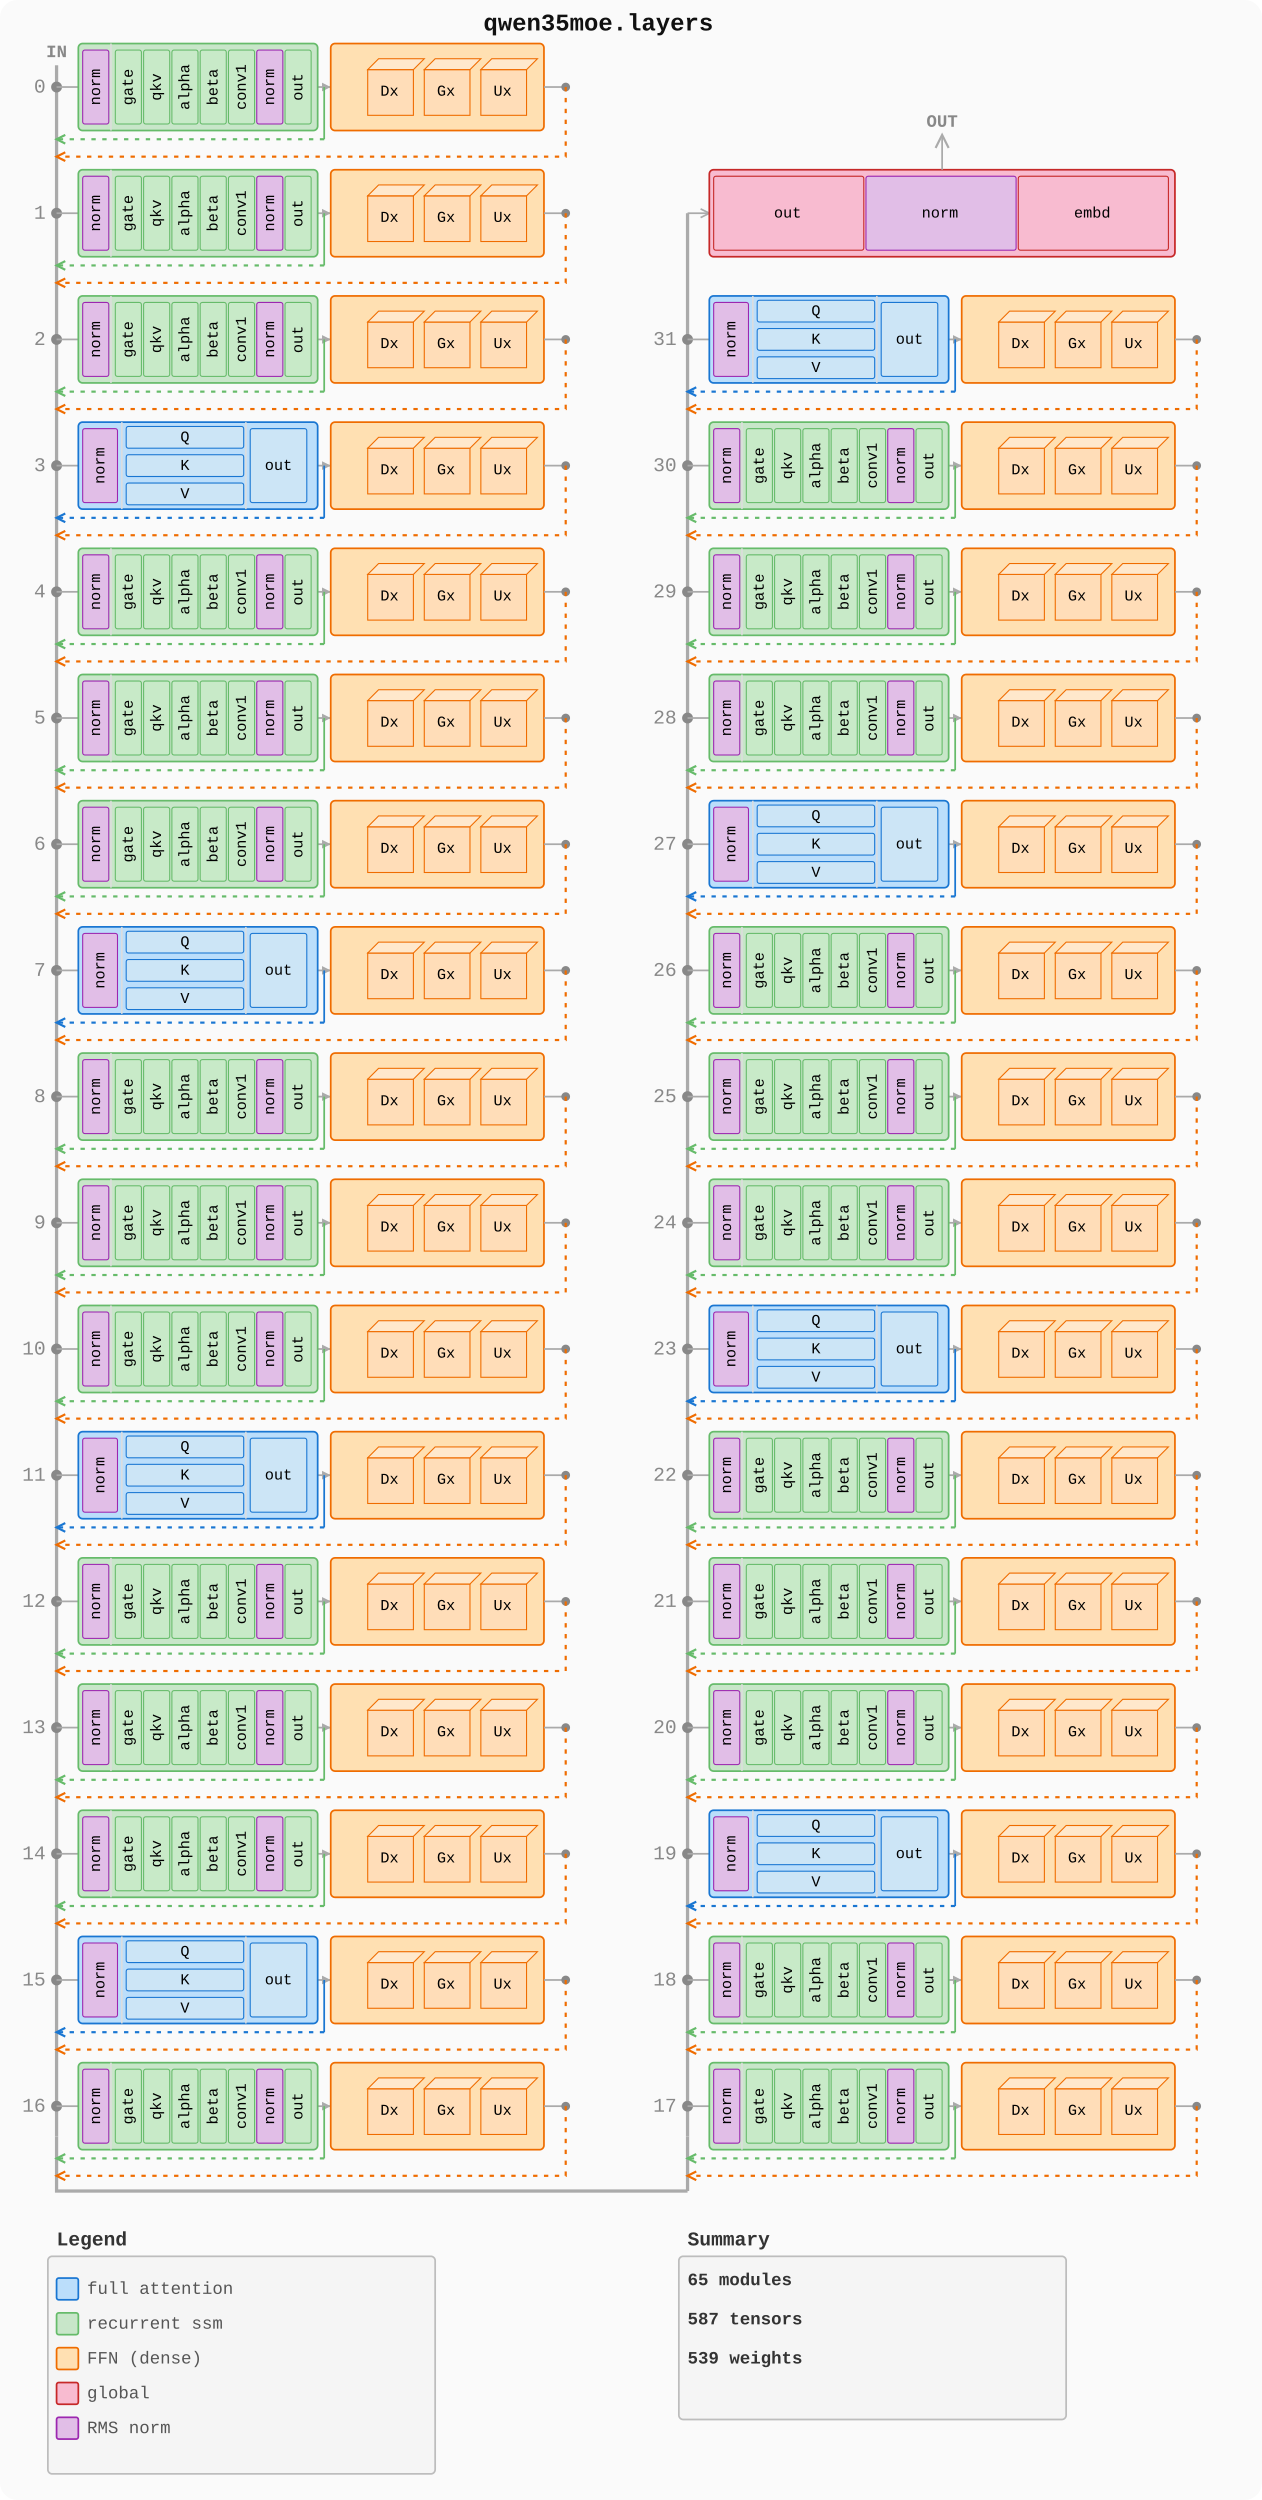
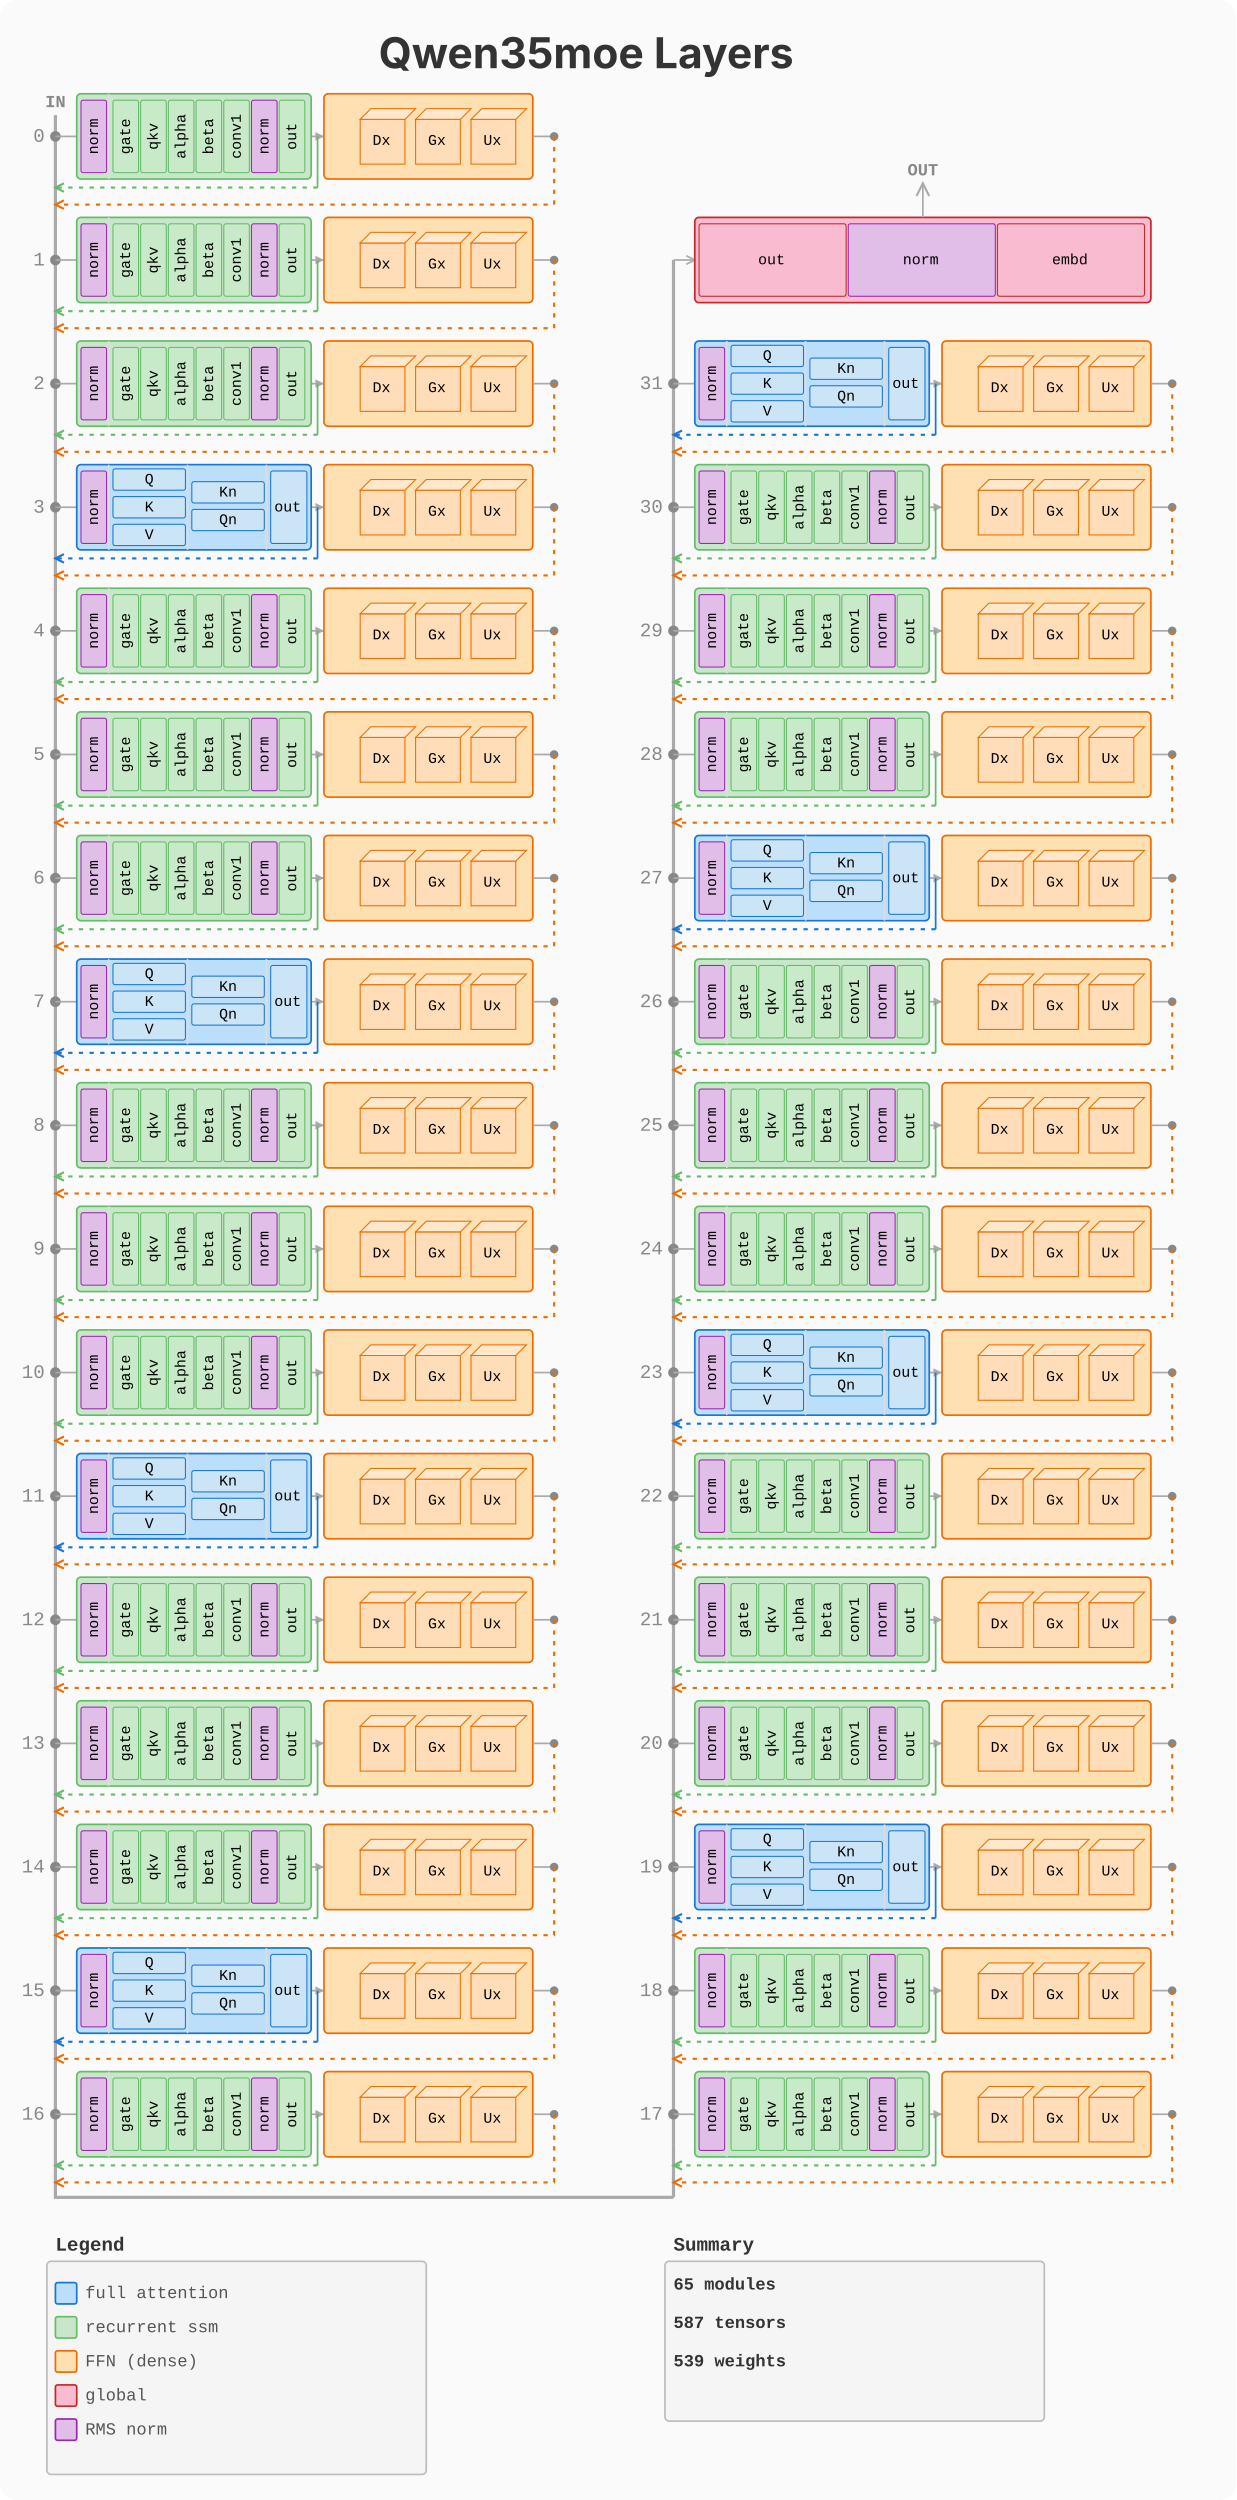
- <svg xmlns="http://www.w3.org/2000/svg" viewBox="0 0 580 1149">
+ <svg xmlns="http://www.w3.org/2000/svg" viewBox="0 0 580 1173">
  <style>
  text { font-family: 'Courier New', monospace; }
-   .title { font-size: 11px; font-weight: bold; fill: #111111; }
+   .title { font-size: 20px; font-weight: bold; fill: #333333; font-family: system-ui, -apple-system, sans-serif; }
  .hdr   { font-size: 9px; font-weight: bold; fill: #333333; text-anchor: middle; dominant-baseline: middle; }
  .lbl   { font-size: 9px; fill: #888888; text-anchor: end; dominant-baseline: middle; }
  .tlbl  { font-size: 7px; fill: #000000; text-anchor: middle; dominant-baseline: middle; }
  .io    { font-size: 8px; font-weight: bold; fill: #888888; text-anchor: middle; dominant-baseline: middle; }
  .gtxt  { font-size: 9px; text-anchor: middle; dominant-baseline: middle; }
  .ltxt  { font-size: 8px; fill: #555555; dominant-baseline: middle; }
  .shdr  { font-size: 8px; font-weight: bold; fill: #333333; dominant-baseline: middle; }
</style>
  <defs>
    <linearGradient id="zm_full_attention" x1="0" y1="0" x2="0" y2="1">
      <stop offset="0%%" stop-color="#e3f2fd" />
      <stop offset="100%%" stop-color="#bbdefb" />
    </linearGradient>
    <linearGradient id="zm_swa" x1="0" y1="0" x2="0" y2="1">
-       <stop offset="0%%" stop-color="#e0f7fa" />
-       <stop offset="100%%" stop-color="#b2dfdb" />
+       <stop offset="0%%" stop-color="#e8f5e9" />
+       <stop offset="100%%" stop-color="#c8e6c9" />
    </linearGradient>
    <linearGradient id="zm_recurrent" x1="0" y1="0" x2="0" y2="1">
      <stop offset="0%%" stop-color="#e8f5e9" />
      <stop offset="100%%" stop-color="#c8e6c9" />
    </linearGradient>
    <linearGradient id="zm_ffn" x1="0" y1="0" x2="0" y2="1">
      <stop offset="0%%" stop-color="#fff3e0" />
      <stop offset="100%%" stop-color="#ffe0b2" />
    </linearGradient>
    <linearGradient id="zm_global" x1="0" y1="0" x2="0" y2="1">
      <stop offset="0%%" stop-color="#fce4ec" />
      <stop offset="100%%" stop-color="#f8bbd0" />
    </linearGradient>
    <symbol id="blk-full_attention" overflow="visible">
      <rect x="0" y="0" width="110" height="40" fill="url(#zm_full_attention)" stroke="#1976D2" stroke-width="0.8" rx="2" />
-       <rect x="2" y="3" width="16" height="34" fill="#e1bee7" stroke="#9C27B0" stroke-width="0.5" rx="1" />
-       <text class="tlbl" x="10" y="20" transform="rotate(-90,10,20)">norm</text>
-       <line x1="20" y1="0" x2="20" y2="40" stroke="#DDDDDD" stroke-width="0.7" />
-       <rect x="22" y="2" width="54" height="10" fill="#cce5f6" stroke="#1976D2" stroke-width="0.5" rx="1" />
-       <text class="tlbl" x="49" y="7">Q</text>
-       <rect x="22" y="15" width="54" height="10" fill="#cce5f6" stroke="#1976D2" stroke-width="0.5" rx="1" />
-       <text class="tlbl" x="49" y="20">K</text>
-       <rect x="22" y="28" width="54" height="10" fill="#cce5f6" stroke="#1976D2" stroke-width="0.5" rx="1" />
-       <text class="tlbl" x="49" y="33">V</text>
-       <line x1="77" y1="0" x2="77" y2="40" stroke="#DDDDDD" stroke-width="0.7" />
-       <rect x="79" y="3" width="26" height="34" fill="#cce5f6" stroke="#1976D2" stroke-width="0.5" rx="1" />
-       <text class="tlbl" x="92" y="20">out</text>
+       <rect x="2" y="3" width="12" height="34" fill="#e1bee7" stroke="#9C27B0" stroke-width="0.5" rx="1" />
+       <text class="tlbl" x="8" y="20" transform="rotate(-90,8,20)">norm</text>
+       <line x1="15" y1="0" x2="15" y2="40" stroke="#DDDDDD" stroke-width="0.7" />
+       <rect x="17" y="2" width="34" height="10" fill="#cce5f6" stroke="#1976D2" stroke-width="0.5" rx="1" />
+       <text class="tlbl" x="34" y="7">Q</text>
+       <rect x="17" y="15" width="34" height="10" fill="#cce5f6" stroke="#1976D2" stroke-width="0.5" rx="1" />
+       <text class="tlbl" x="34" y="20">K</text>
+       <rect x="17" y="28" width="34" height="10" fill="#cce5f6" stroke="#1976D2" stroke-width="0.5" rx="1" />
+       <text class="tlbl" x="34" y="33">V</text>
+       <line x1="52" y1="0" x2="52" y2="40" stroke="#DDDDDD" stroke-width="0.7" />
+       <rect x="54" y="8" width="34" height="10" fill="#cce5f6" stroke="#1976D2" stroke-width="0.5" rx="1" />
+       <text class="tlbl" x="71" y="13">Kn</text>
+       <rect x="54" y="21" width="34" height="10" fill="#cce5f6" stroke="#1976D2" stroke-width="0.5" rx="1" />
+       <text class="tlbl" x="71" y="26">Qn</text>
+       <line x1="89" y1="0" x2="89" y2="40" stroke="#DDDDDD" stroke-width="0.7" />
+       <rect x="91" y="3" width="17" height="34" fill="#cce5f6" stroke="#1976D2" stroke-width="0.5" rx="1" />
+       <text class="tlbl" x="99" y="20">out</text>
      <line x1="113" y1="20" x2="113" y2="44" stroke="#1976D2" stroke-width="0.8" />
      <path d="M 113,44 L -10,44" fill="none" stroke="#1976D2" stroke-width="1.0" stroke-dasharray="2,3" />
      <polyline points="-6,42 -10,44 -6,46" fill="none" stroke="#1976D2" stroke-width="1.0" />
    </symbol>
    <symbol id="blk-recurrent_ssm" overflow="visible">
      <rect x="0" y="0" width="110" height="40" fill="url(#zm_recurrent)" stroke="#66BB6A" stroke-width="0.8" rx="2" />
      <rect x="2" y="3" width="12" height="34" fill="#e1bee7" stroke="#9C27B0" stroke-width="0.5" rx="1" />
      <text class="tlbl" x="8" y="20" transform="rotate(-90,8,20)">norm</text>
      <line x1="15" y1="0" x2="15" y2="40" stroke="#DDDDDD" stroke-width="0.7" />
      <rect x="17" y="3" width="12" height="34" fill="#c8eac8" stroke="#66BB6A" stroke-width="0.5" rx="1" />
      <text class="tlbl" x="23" y="20" transform="rotate(-90,23,20)">gate</text>
      <rect x="30" y="3" width="12" height="34" fill="#c8eac8" stroke="#66BB6A" stroke-width="0.5" rx="1" />
      <text class="tlbl" x="36" y="20" transform="rotate(-90,36,20)">qkv</text>
      <rect x="43" y="3" width="12" height="34" fill="#c8eac8" stroke="#66BB6A" stroke-width="0.5" rx="1" />
      <text class="tlbl" x="49" y="20" transform="rotate(-90,49,20)">alpha</text>
      <rect x="56" y="3" width="12" height="34" fill="#c8eac8" stroke="#66BB6A" stroke-width="0.5" rx="1" />
      <text class="tlbl" x="62" y="20" transform="rotate(-90,62,20)">beta</text>
      <rect x="69" y="3" width="12" height="34" fill="#c8eac8" stroke="#66BB6A" stroke-width="0.5" rx="1" />
      <text class="tlbl" x="75" y="20" transform="rotate(-90,75,20)">conv1</text>
      <rect x="82" y="3" width="12" height="34" fill="#e1bee7" stroke="#9C27B0" stroke-width="0.5" rx="1" />
      <text class="tlbl" x="88" y="20" transform="rotate(-90,88,20)">norm</text>
      <rect x="95" y="3" width="12" height="34" fill="#c8eac8" stroke="#66BB6A" stroke-width="0.5" rx="1" />
      <text class="tlbl" x="101" y="20" transform="rotate(-90,101,20)">out</text>
      <line x1="113" y1="20" x2="113" y2="44" stroke="#66BB6A" stroke-width="0.8" />
      <path d="M 113,44 L -10,44" fill="none" stroke="#66BB6A" stroke-width="1.0" stroke-dasharray="2,3" />
      <polyline points="-6,42 -10,44 -6,46" fill="none" stroke="#66BB6A" stroke-width="1.0" />
    </symbol>
    <symbol id="ffn-moe" overflow="visible">
      <rect x="0" y="0" width="98" height="40" fill="url(#zm_ffn)" stroke="#EF6C00" stroke-width="0.8" rx="2" />
      <rect x="17" y="12" width="21" height="21" fill="#ffddb8" stroke="#EF6C00" stroke-width="0.5" />
      <polygon points="17,12 22,7 43,7 38,12" fill="#ffe8cc" stroke="#EF6C00" stroke-width="0.5" />
      <text class="tlbl" x="27" y="22">Dx</text>
      <rect x="43" y="12" width="21" height="21" fill="#ffddb8" stroke="#EF6C00" stroke-width="0.5" />
      <polygon points="43,12 48,7 69,7 64,12" fill="#ffe8cc" stroke="#EF6C00" stroke-width="0.5" />
      <text class="tlbl" x="53" y="22">Gx</text>
      <rect x="69" y="12" width="21" height="21" fill="#ffddb8" stroke="#EF6C00" stroke-width="0.5" />
      <polygon points="69,12 74,7 95,7 90,12" fill="#ffe8cc" stroke="#EF6C00" stroke-width="0.5" />
      <text class="tlbl" x="79" y="22">Ux</text>
      <line x1="98" y1="20" x2="108" y2="20" stroke="#AAAAAA" stroke-width="0.8" />
      <circle cx="108" cy="20" r="2" fill="#888888" />
      <path d="M 108,20 L 108,52 L -126,52" fill="none" stroke="#EF6C00" stroke-width="1.0" stroke-dasharray="2,3" />
      <polyline points="-122,50 -126,52 -122,54" fill="none" stroke="#EF6C00" stroke-width="1.0" />
    </symbol>
    <symbol id="row-chrome" overflow="visible">
      <circle cx="26" cy="0" r="2.5" fill="#888888" />
      <line x1="26" y1="0" x2="36" y2="0" stroke="#AAAAAA" stroke-width="0.8" />
      <line x1="146" y1="0" x2="152" y2="0" stroke="#AAAAAA" stroke-width="0.8" />
      <polygon points="148,-2 152,0 148,2" fill="#AAAAAA" />
    </symbol>
    <symbol id="global-row" overflow="visible">
      <line x1="26" y1="0" x2="36" y2="0" stroke="#AAAAAA" stroke-width="0.8" />
      <polyline points="32,-2 36,0 32,2" fill="none" stroke="#AAAAAA" stroke-width="0.8" />
      <rect x="36" y="-20" width="214" height="40" fill="url(#zm_global)" stroke="#C62828" stroke-width="0.8" rx="2" />
      <rect x="38" y="-17" width="69" height="34" fill="#f8bbd0" stroke="#C62828" stroke-width="0.5" rx="1" />
      <text class="tlbl" x="72" y="0">out</text>
      <rect x="108" y="-17" width="69" height="34" fill="#e1bee7" stroke="#9C27B0" stroke-width="0.5" rx="1" />
      <text class="tlbl" x="142" y="0">norm</text>
      <rect x="178" y="-17" width="69" height="34" fill="#f8bbd0" stroke="#C62828" stroke-width="0.5" rx="1" />
      <text class="tlbl" x="212" y="0">embd</text>
      <line x1="143" y1="-20" x2="143" y2="-36" stroke="#AAAAAA" stroke-width="0.8" />
      <polyline points="140,-30 143,-36 146,-30" fill="none" stroke="#AAAAAA" stroke-width="1" />
      <text class="io" x="143" y="-42">OUT</text>
    </symbol>
    <symbol id="legend" overflow="visible">
      <text style="font-size:9px;font-weight:bold;fill:#333333;font-family:'Courier New',monospace" x="4" y="-5">Legend</text>
      <rect width="178" height="100" fill="#f5f5f5" stroke="#bdbdbd" stroke-width="0.8" rx="2" />
      <rect x="4" y="10" width="10" height="10" fill="url(#zm_full_attention)" stroke="#1976D2" stroke-width="0.8" rx="1" />
      <text class="ltxt" x="18" y="15">full attention</text>
      <rect x="4" y="26" width="10" height="10" fill="url(#zm_recurrent)" stroke="#66BB6A" stroke-width="0.8" rx="1" />
      <text class="ltxt" x="18" y="31">recurrent ssm</text>
      <rect x="4" y="42" width="10" height="10" fill="url(#zm_ffn)" stroke="#EF6C00" stroke-width="0.8" rx="1" />
      <text class="ltxt" x="18" y="47">FFN (dense)</text>
      <rect x="4" y="58" width="10" height="10" fill="url(#zm_global)" stroke="#C62828" stroke-width="0.8" rx="1" />
      <text class="ltxt" x="18" y="63">global</text>
      <rect x="4" y="74" width="10" height="10" fill="#e1bee7" stroke="#9C27B0" stroke-width="0.8" rx="1" />
      <text class="ltxt" x="18" y="79">RMS norm</text>
    </symbol>
    <symbol id="summary" overflow="visible">
      <text style="font-size:9px;font-weight:bold;fill:#333333;font-family:'Courier New',monospace" x="4" y="-5">Summary</text>
      <rect width="178" height="75" fill="#f5f5f5" stroke="#bdbdbd" stroke-width="0.8" rx="2" />
      <text class="shdr" x="4" y="11">65 modules</text>
      <text class="shdr" x="4" y="29">587 tensors</text>
      <text class="shdr" x="4" y="47">539 weights</text>
    </symbol>
  </defs>
-   <rect width="580" height="1149" fill="#fafafa" rx="8" />
-   <text class="title" x="275" y="14" text-anchor="middle">qwen35moe.layers</text>
-   <line x1="26" y1="30" x2="26" y2="982" stroke="#AAAAAA" stroke-width="1.5" />
-   <text class="io" x="26" y="24">IN</text>
-   <path d="M 26,982 L 26,1007 L 316,1007" fill="none" stroke="#AAAAAA" stroke-width="1.5" />
-   <line x1="316" y1="1007" x2="316" y2="982" stroke="#AAAAAA" stroke-width="1.5" />
-   <line x1="316" y1="982" x2="316" y2="98" stroke="#AAAAAA" stroke-width="1.5" />
-   <use href="#row-chrome" transform="translate(0,40)" />
-   <text class="lbl" x="21" y="40">0</text>
-   <use href="#blk-recurrent_ssm" transform="translate(36,20)" />
-   <use href="#ffn-moe" transform="translate(152,20)" />
-   <use href="#row-chrome" transform="translate(0,98)" />
-   <text class="lbl" x="21" y="98">1</text>
-   <use href="#blk-recurrent_ssm" transform="translate(36,78)" />
-   <use href="#ffn-moe" transform="translate(152,78)" />
-   <use href="#row-chrome" transform="translate(0,156)" />
-   <text class="lbl" x="21" y="156">2</text>
-   <use href="#blk-recurrent_ssm" transform="translate(36,136)" />
-   <use href="#ffn-moe" transform="translate(152,136)" />
-   <use href="#row-chrome" transform="translate(0,214)" />
-   <text class="lbl" x="21" y="214">3</text>
-   <use href="#blk-full_attention" transform="translate(36,194)" />
-   <use href="#ffn-moe" transform="translate(152,194)" />
-   <use href="#row-chrome" transform="translate(0,272)" />
-   <text class="lbl" x="21" y="272">4</text>
-   <use href="#blk-recurrent_ssm" transform="translate(36,252)" />
-   <use href="#ffn-moe" transform="translate(152,252)" />
-   <use href="#row-chrome" transform="translate(0,330)" />
-   <text class="lbl" x="21" y="330">5</text>
-   <use href="#blk-recurrent_ssm" transform="translate(36,310)" />
-   <use href="#ffn-moe" transform="translate(152,310)" />
-   <use href="#row-chrome" transform="translate(0,388)" />
-   <text class="lbl" x="21" y="388">6</text>
-   <use href="#blk-recurrent_ssm" transform="translate(36,368)" />
-   <use href="#ffn-moe" transform="translate(152,368)" />
-   <use href="#row-chrome" transform="translate(0,446)" />
-   <text class="lbl" x="21" y="446">7</text>
-   <use href="#blk-full_attention" transform="translate(36,426)" />
-   <use href="#ffn-moe" transform="translate(152,426)" />
-   <use href="#row-chrome" transform="translate(0,504)" />
-   <text class="lbl" x="21" y="504">8</text>
-   <use href="#blk-recurrent_ssm" transform="translate(36,484)" />
-   <use href="#ffn-moe" transform="translate(152,484)" />
-   <use href="#row-chrome" transform="translate(0,562)" />
-   <text class="lbl" x="21" y="562">9</text>
-   <use href="#blk-recurrent_ssm" transform="translate(36,542)" />
-   <use href="#ffn-moe" transform="translate(152,542)" />
-   <use href="#row-chrome" transform="translate(0,620)" />
-   <text class="lbl" x="21" y="620">10</text>
-   <use href="#blk-recurrent_ssm" transform="translate(36,600)" />
-   <use href="#ffn-moe" transform="translate(152,600)" />
-   <use href="#row-chrome" transform="translate(0,678)" />
-   <text class="lbl" x="21" y="678">11</text>
-   <use href="#blk-full_attention" transform="translate(36,658)" />
-   <use href="#ffn-moe" transform="translate(152,658)" />
-   <use href="#row-chrome" transform="translate(0,736)" />
-   <text class="lbl" x="21" y="736">12</text>
-   <use href="#blk-recurrent_ssm" transform="translate(36,716)" />
-   <use href="#ffn-moe" transform="translate(152,716)" />
-   <use href="#row-chrome" transform="translate(0,794)" />
-   <text class="lbl" x="21" y="794">13</text>
-   <use href="#blk-recurrent_ssm" transform="translate(36,774)" />
-   <use href="#ffn-moe" transform="translate(152,774)" />
-   <use href="#row-chrome" transform="translate(0,852)" />
-   <text class="lbl" x="21" y="852">14</text>
-   <use href="#blk-recurrent_ssm" transform="translate(36,832)" />
-   <use href="#ffn-moe" transform="translate(152,832)" />
-   <use href="#row-chrome" transform="translate(0,910)" />
-   <text class="lbl" x="21" y="910">15</text>
-   <use href="#blk-full_attention" transform="translate(36,890)" />
-   <use href="#ffn-moe" transform="translate(152,890)" />
-   <use href="#row-chrome" transform="translate(0,968)" />
-   <text class="lbl" x="21" y="968">16</text>
-   <use href="#blk-recurrent_ssm" transform="translate(36,948)" />
-   <use href="#ffn-moe" transform="translate(152,948)" />
-   <use href="#row-chrome" transform="translate(290,968)" />
-   <text class="lbl" x="311" y="968">17</text>
-   <use href="#blk-recurrent_ssm" transform="translate(326,948)" />
-   <use href="#ffn-moe" transform="translate(442,948)" />
-   <use href="#row-chrome" transform="translate(290,910)" />
-   <text class="lbl" x="311" y="910">18</text>
-   <use href="#blk-recurrent_ssm" transform="translate(326,890)" />
-   <use href="#ffn-moe" transform="translate(442,890)" />
-   <use href="#row-chrome" transform="translate(290,852)" />
-   <text class="lbl" x="311" y="852">19</text>
-   <use href="#blk-full_attention" transform="translate(326,832)" />
-   <use href="#ffn-moe" transform="translate(442,832)" />
-   <use href="#row-chrome" transform="translate(290,794)" />
-   <text class="lbl" x="311" y="794">20</text>
-   <use href="#blk-recurrent_ssm" transform="translate(326,774)" />
-   <use href="#ffn-moe" transform="translate(442,774)" />
-   <use href="#row-chrome" transform="translate(290,736)" />
-   <text class="lbl" x="311" y="736">21</text>
-   <use href="#blk-recurrent_ssm" transform="translate(326,716)" />
-   <use href="#ffn-moe" transform="translate(442,716)" />
-   <use href="#row-chrome" transform="translate(290,678)" />
-   <text class="lbl" x="311" y="678">22</text>
-   <use href="#blk-recurrent_ssm" transform="translate(326,658)" />
-   <use href="#ffn-moe" transform="translate(442,658)" />
-   <use href="#row-chrome" transform="translate(290,620)" />
-   <text class="lbl" x="311" y="620">23</text>
-   <use href="#blk-full_attention" transform="translate(326,600)" />
-   <use href="#ffn-moe" transform="translate(442,600)" />
-   <use href="#row-chrome" transform="translate(290,562)" />
-   <text class="lbl" x="311" y="562">24</text>
-   <use href="#blk-recurrent_ssm" transform="translate(326,542)" />
-   <use href="#ffn-moe" transform="translate(442,542)" />
-   <use href="#row-chrome" transform="translate(290,504)" />
-   <text class="lbl" x="311" y="504">25</text>
-   <use href="#blk-recurrent_ssm" transform="translate(326,484)" />
-   <use href="#ffn-moe" transform="translate(442,484)" />
-   <use href="#row-chrome" transform="translate(290,446)" />
-   <text class="lbl" x="311" y="446">26</text>
-   <use href="#blk-recurrent_ssm" transform="translate(326,426)" />
-   <use href="#ffn-moe" transform="translate(442,426)" />
-   <use href="#row-chrome" transform="translate(290,388)" />
-   <text class="lbl" x="311" y="388">27</text>
-   <use href="#blk-full_attention" transform="translate(326,368)" />
-   <use href="#ffn-moe" transform="translate(442,368)" />
-   <use href="#row-chrome" transform="translate(290,330)" />
-   <text class="lbl" x="311" y="330">28</text>
-   <use href="#blk-recurrent_ssm" transform="translate(326,310)" />
-   <use href="#ffn-moe" transform="translate(442,310)" />
-   <use href="#row-chrome" transform="translate(290,272)" />
-   <text class="lbl" x="311" y="272">29</text>
-   <use href="#blk-recurrent_ssm" transform="translate(326,252)" />
-   <use href="#ffn-moe" transform="translate(442,252)" />
-   <use href="#row-chrome" transform="translate(290,214)" />
-   <text class="lbl" x="311" y="214">30</text>
-   <use href="#blk-recurrent_ssm" transform="translate(326,194)" />
-   <use href="#ffn-moe" transform="translate(442,194)" />
-   <use href="#row-chrome" transform="translate(290,156)" />
-   <text class="lbl" x="311" y="156">31</text>
-   <use href="#blk-full_attention" transform="translate(326,136)" />
-   <use href="#ffn-moe" transform="translate(442,136)" />
-   <use href="#global-row" transform="translate(290,98)" />
-   <use href="#legend" transform="translate(22,1037)" />
-   <use href="#summary" transform="translate(312,1037)" />
+   <rect width="580" height="1173" fill="#fafafa" rx="8" />
+   <text class="title" x="275" y="32" text-anchor="middle">Qwen35moe Layers</text>
+   <line x1="26" y1="54" x2="26" y2="1006" stroke="#AAAAAA" stroke-width="1.5" />
+   <text class="io" x="26" y="48">IN</text>
+   <path d="M 26,1006 L 26,1031 L 316,1031" fill="none" stroke="#AAAAAA" stroke-width="1.5" />
+   <line x1="316" y1="1031" x2="316" y2="1006" stroke="#AAAAAA" stroke-width="1.5" />
+   <line x1="316" y1="1006" x2="316" y2="122" stroke="#AAAAAA" stroke-width="1.5" />
+   <use href="#row-chrome" transform="translate(0,64)" />
+   <text class="lbl" x="21" y="64">0</text>
+   <use href="#blk-recurrent_ssm" transform="translate(36,44)" />
+   <use href="#ffn-moe" transform="translate(152,44)" />
+   <use href="#row-chrome" transform="translate(0,122)" />
+   <text class="lbl" x="21" y="122">1</text>
+   <use href="#blk-recurrent_ssm" transform="translate(36,102)" />
+   <use href="#ffn-moe" transform="translate(152,102)" />
+   <use href="#row-chrome" transform="translate(0,180)" />
+   <text class="lbl" x="21" y="180">2</text>
+   <use href="#blk-recurrent_ssm" transform="translate(36,160)" />
+   <use href="#ffn-moe" transform="translate(152,160)" />
+   <use href="#row-chrome" transform="translate(0,238)" />
+   <text class="lbl" x="21" y="238">3</text>
+   <use href="#blk-full_attention" transform="translate(36,218)" />
+   <use href="#ffn-moe" transform="translate(152,218)" />
+   <use href="#row-chrome" transform="translate(0,296)" />
+   <text class="lbl" x="21" y="296">4</text>
+   <use href="#blk-recurrent_ssm" transform="translate(36,276)" />
+   <use href="#ffn-moe" transform="translate(152,276)" />
+   <use href="#row-chrome" transform="translate(0,354)" />
+   <text class="lbl" x="21" y="354">5</text>
+   <use href="#blk-recurrent_ssm" transform="translate(36,334)" />
+   <use href="#ffn-moe" transform="translate(152,334)" />
+   <use href="#row-chrome" transform="translate(0,412)" />
+   <text class="lbl" x="21" y="412">6</text>
+   <use href="#blk-recurrent_ssm" transform="translate(36,392)" />
+   <use href="#ffn-moe" transform="translate(152,392)" />
+   <use href="#row-chrome" transform="translate(0,470)" />
+   <text class="lbl" x="21" y="470">7</text>
+   <use href="#blk-full_attention" transform="translate(36,450)" />
+   <use href="#ffn-moe" transform="translate(152,450)" />
+   <use href="#row-chrome" transform="translate(0,528)" />
+   <text class="lbl" x="21" y="528">8</text>
+   <use href="#blk-recurrent_ssm" transform="translate(36,508)" />
+   <use href="#ffn-moe" transform="translate(152,508)" />
+   <use href="#row-chrome" transform="translate(0,586)" />
+   <text class="lbl" x="21" y="586">9</text>
+   <use href="#blk-recurrent_ssm" transform="translate(36,566)" />
+   <use href="#ffn-moe" transform="translate(152,566)" />
+   <use href="#row-chrome" transform="translate(0,644)" />
+   <text class="lbl" x="21" y="644">10</text>
+   <use href="#blk-recurrent_ssm" transform="translate(36,624)" />
+   <use href="#ffn-moe" transform="translate(152,624)" />
+   <use href="#row-chrome" transform="translate(0,702)" />
+   <text class="lbl" x="21" y="702">11</text>
+   <use href="#blk-full_attention" transform="translate(36,682)" />
+   <use href="#ffn-moe" transform="translate(152,682)" />
+   <use href="#row-chrome" transform="translate(0,760)" />
+   <text class="lbl" x="21" y="760">12</text>
+   <use href="#blk-recurrent_ssm" transform="translate(36,740)" />
+   <use href="#ffn-moe" transform="translate(152,740)" />
+   <use href="#row-chrome" transform="translate(0,818)" />
+   <text class="lbl" x="21" y="818">13</text>
+   <use href="#blk-recurrent_ssm" transform="translate(36,798)" />
+   <use href="#ffn-moe" transform="translate(152,798)" />
+   <use href="#row-chrome" transform="translate(0,876)" />
+   <text class="lbl" x="21" y="876">14</text>
+   <use href="#blk-recurrent_ssm" transform="translate(36,856)" />
+   <use href="#ffn-moe" transform="translate(152,856)" />
+   <use href="#row-chrome" transform="translate(0,934)" />
+   <text class="lbl" x="21" y="934">15</text>
+   <use href="#blk-full_attention" transform="translate(36,914)" />
+   <use href="#ffn-moe" transform="translate(152,914)" />
+   <use href="#row-chrome" transform="translate(0,992)" />
+   <text class="lbl" x="21" y="992">16</text>
+   <use href="#blk-recurrent_ssm" transform="translate(36,972)" />
+   <use href="#ffn-moe" transform="translate(152,972)" />
+   <use href="#row-chrome" transform="translate(290,992)" />
+   <text class="lbl" x="311" y="992">17</text>
+   <use href="#blk-recurrent_ssm" transform="translate(326,972)" />
+   <use href="#ffn-moe" transform="translate(442,972)" />
+   <use href="#row-chrome" transform="translate(290,934)" />
+   <text class="lbl" x="311" y="934">18</text>
+   <use href="#blk-recurrent_ssm" transform="translate(326,914)" />
+   <use href="#ffn-moe" transform="translate(442,914)" />
+   <use href="#row-chrome" transform="translate(290,876)" />
+   <text class="lbl" x="311" y="876">19</text>
+   <use href="#blk-full_attention" transform="translate(326,856)" />
+   <use href="#ffn-moe" transform="translate(442,856)" />
+   <use href="#row-chrome" transform="translate(290,818)" />
+   <text class="lbl" x="311" y="818">20</text>
+   <use href="#blk-recurrent_ssm" transform="translate(326,798)" />
+   <use href="#ffn-moe" transform="translate(442,798)" />
+   <use href="#row-chrome" transform="translate(290,760)" />
+   <text class="lbl" x="311" y="760">21</text>
+   <use href="#blk-recurrent_ssm" transform="translate(326,740)" />
+   <use href="#ffn-moe" transform="translate(442,740)" />
+   <use href="#row-chrome" transform="translate(290,702)" />
+   <text class="lbl" x="311" y="702">22</text>
+   <use href="#blk-recurrent_ssm" transform="translate(326,682)" />
+   <use href="#ffn-moe" transform="translate(442,682)" />
+   <use href="#row-chrome" transform="translate(290,644)" />
+   <text class="lbl" x="311" y="644">23</text>
+   <use href="#blk-full_attention" transform="translate(326,624)" />
+   <use href="#ffn-moe" transform="translate(442,624)" />
+   <use href="#row-chrome" transform="translate(290,586)" />
+   <text class="lbl" x="311" y="586">24</text>
+   <use href="#blk-recurrent_ssm" transform="translate(326,566)" />
+   <use href="#ffn-moe" transform="translate(442,566)" />
+   <use href="#row-chrome" transform="translate(290,528)" />
+   <text class="lbl" x="311" y="528">25</text>
+   <use href="#blk-recurrent_ssm" transform="translate(326,508)" />
+   <use href="#ffn-moe" transform="translate(442,508)" />
+   <use href="#row-chrome" transform="translate(290,470)" />
+   <text class="lbl" x="311" y="470">26</text>
+   <use href="#blk-recurrent_ssm" transform="translate(326,450)" />
+   <use href="#ffn-moe" transform="translate(442,450)" />
+   <use href="#row-chrome" transform="translate(290,412)" />
+   <text class="lbl" x="311" y="412">27</text>
+   <use href="#blk-full_attention" transform="translate(326,392)" />
+   <use href="#ffn-moe" transform="translate(442,392)" />
+   <use href="#row-chrome" transform="translate(290,354)" />
+   <text class="lbl" x="311" y="354">28</text>
+   <use href="#blk-recurrent_ssm" transform="translate(326,334)" />
+   <use href="#ffn-moe" transform="translate(442,334)" />
+   <use href="#row-chrome" transform="translate(290,296)" />
+   <text class="lbl" x="311" y="296">29</text>
+   <use href="#blk-recurrent_ssm" transform="translate(326,276)" />
+   <use href="#ffn-moe" transform="translate(442,276)" />
+   <use href="#row-chrome" transform="translate(290,238)" />
+   <text class="lbl" x="311" y="238">30</text>
+   <use href="#blk-recurrent_ssm" transform="translate(326,218)" />
+   <use href="#ffn-moe" transform="translate(442,218)" />
+   <use href="#row-chrome" transform="translate(290,180)" />
+   <text class="lbl" x="311" y="180">31</text>
+   <use href="#blk-full_attention" transform="translate(326,160)" />
+   <use href="#ffn-moe" transform="translate(442,160)" />
+   <use href="#global-row" transform="translate(290,122)" />
+   <use href="#legend" transform="translate(22,1061)" />
+   <use href="#summary" transform="translate(312,1061)" />
</svg>
